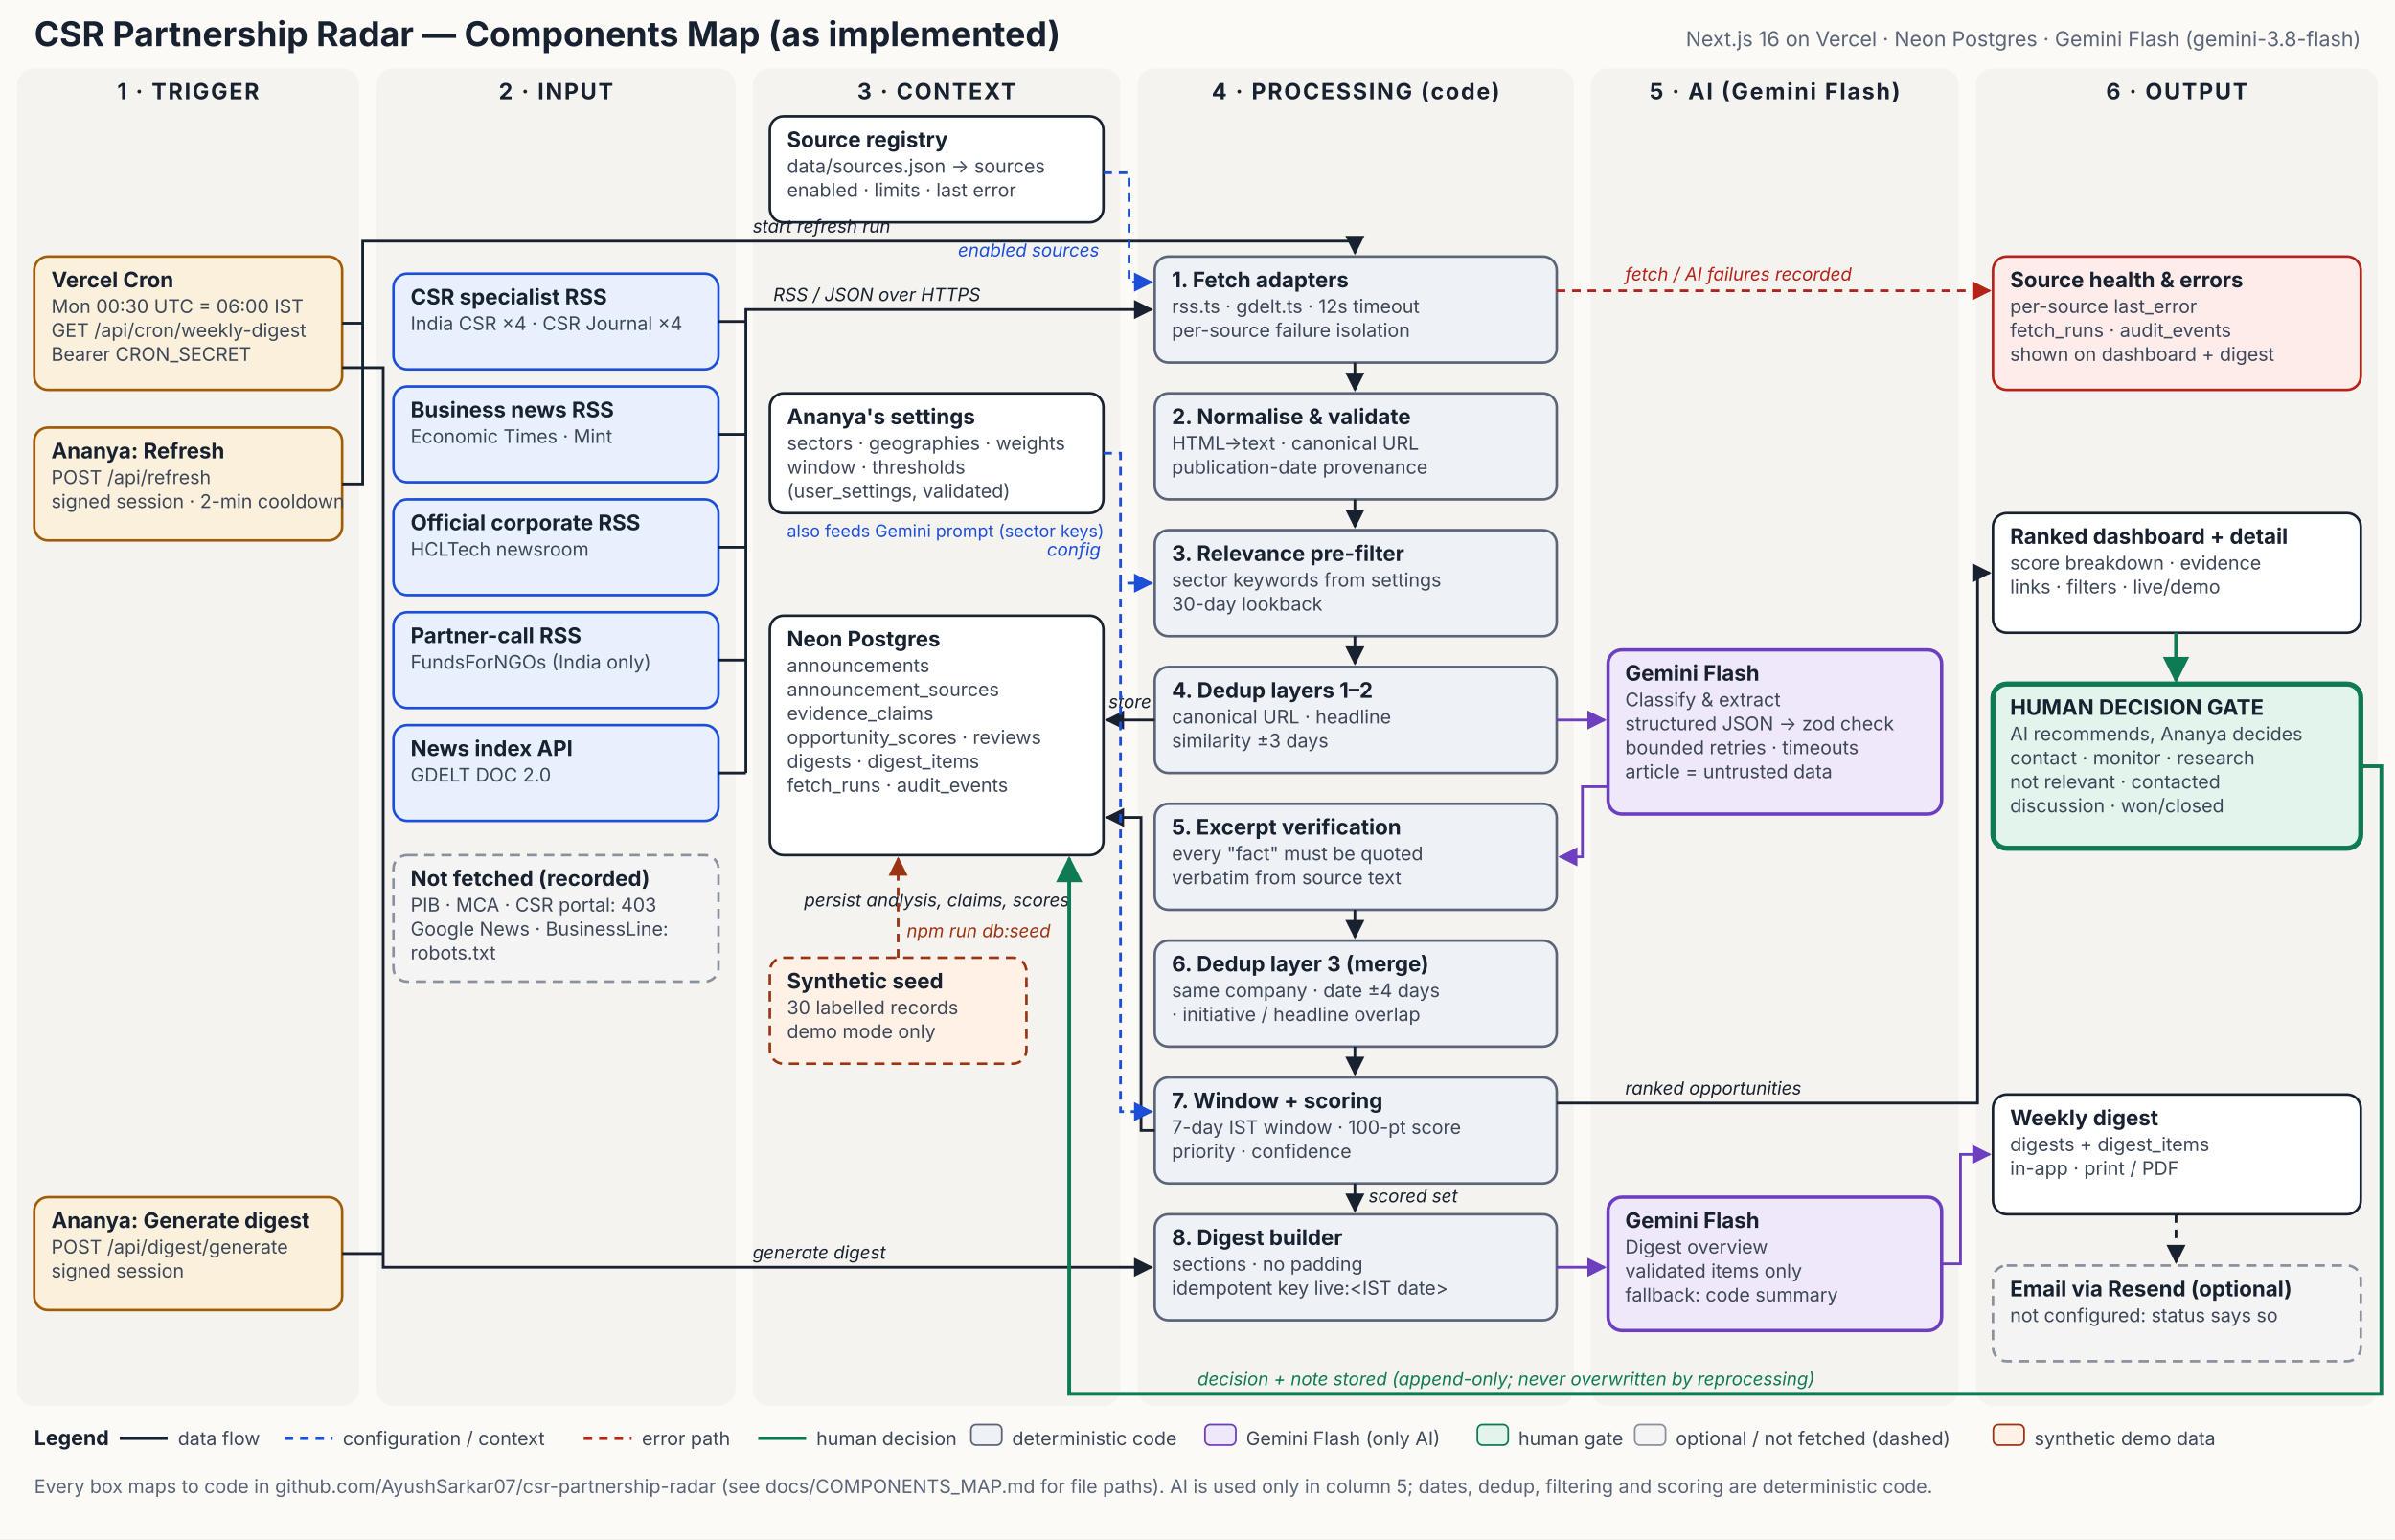
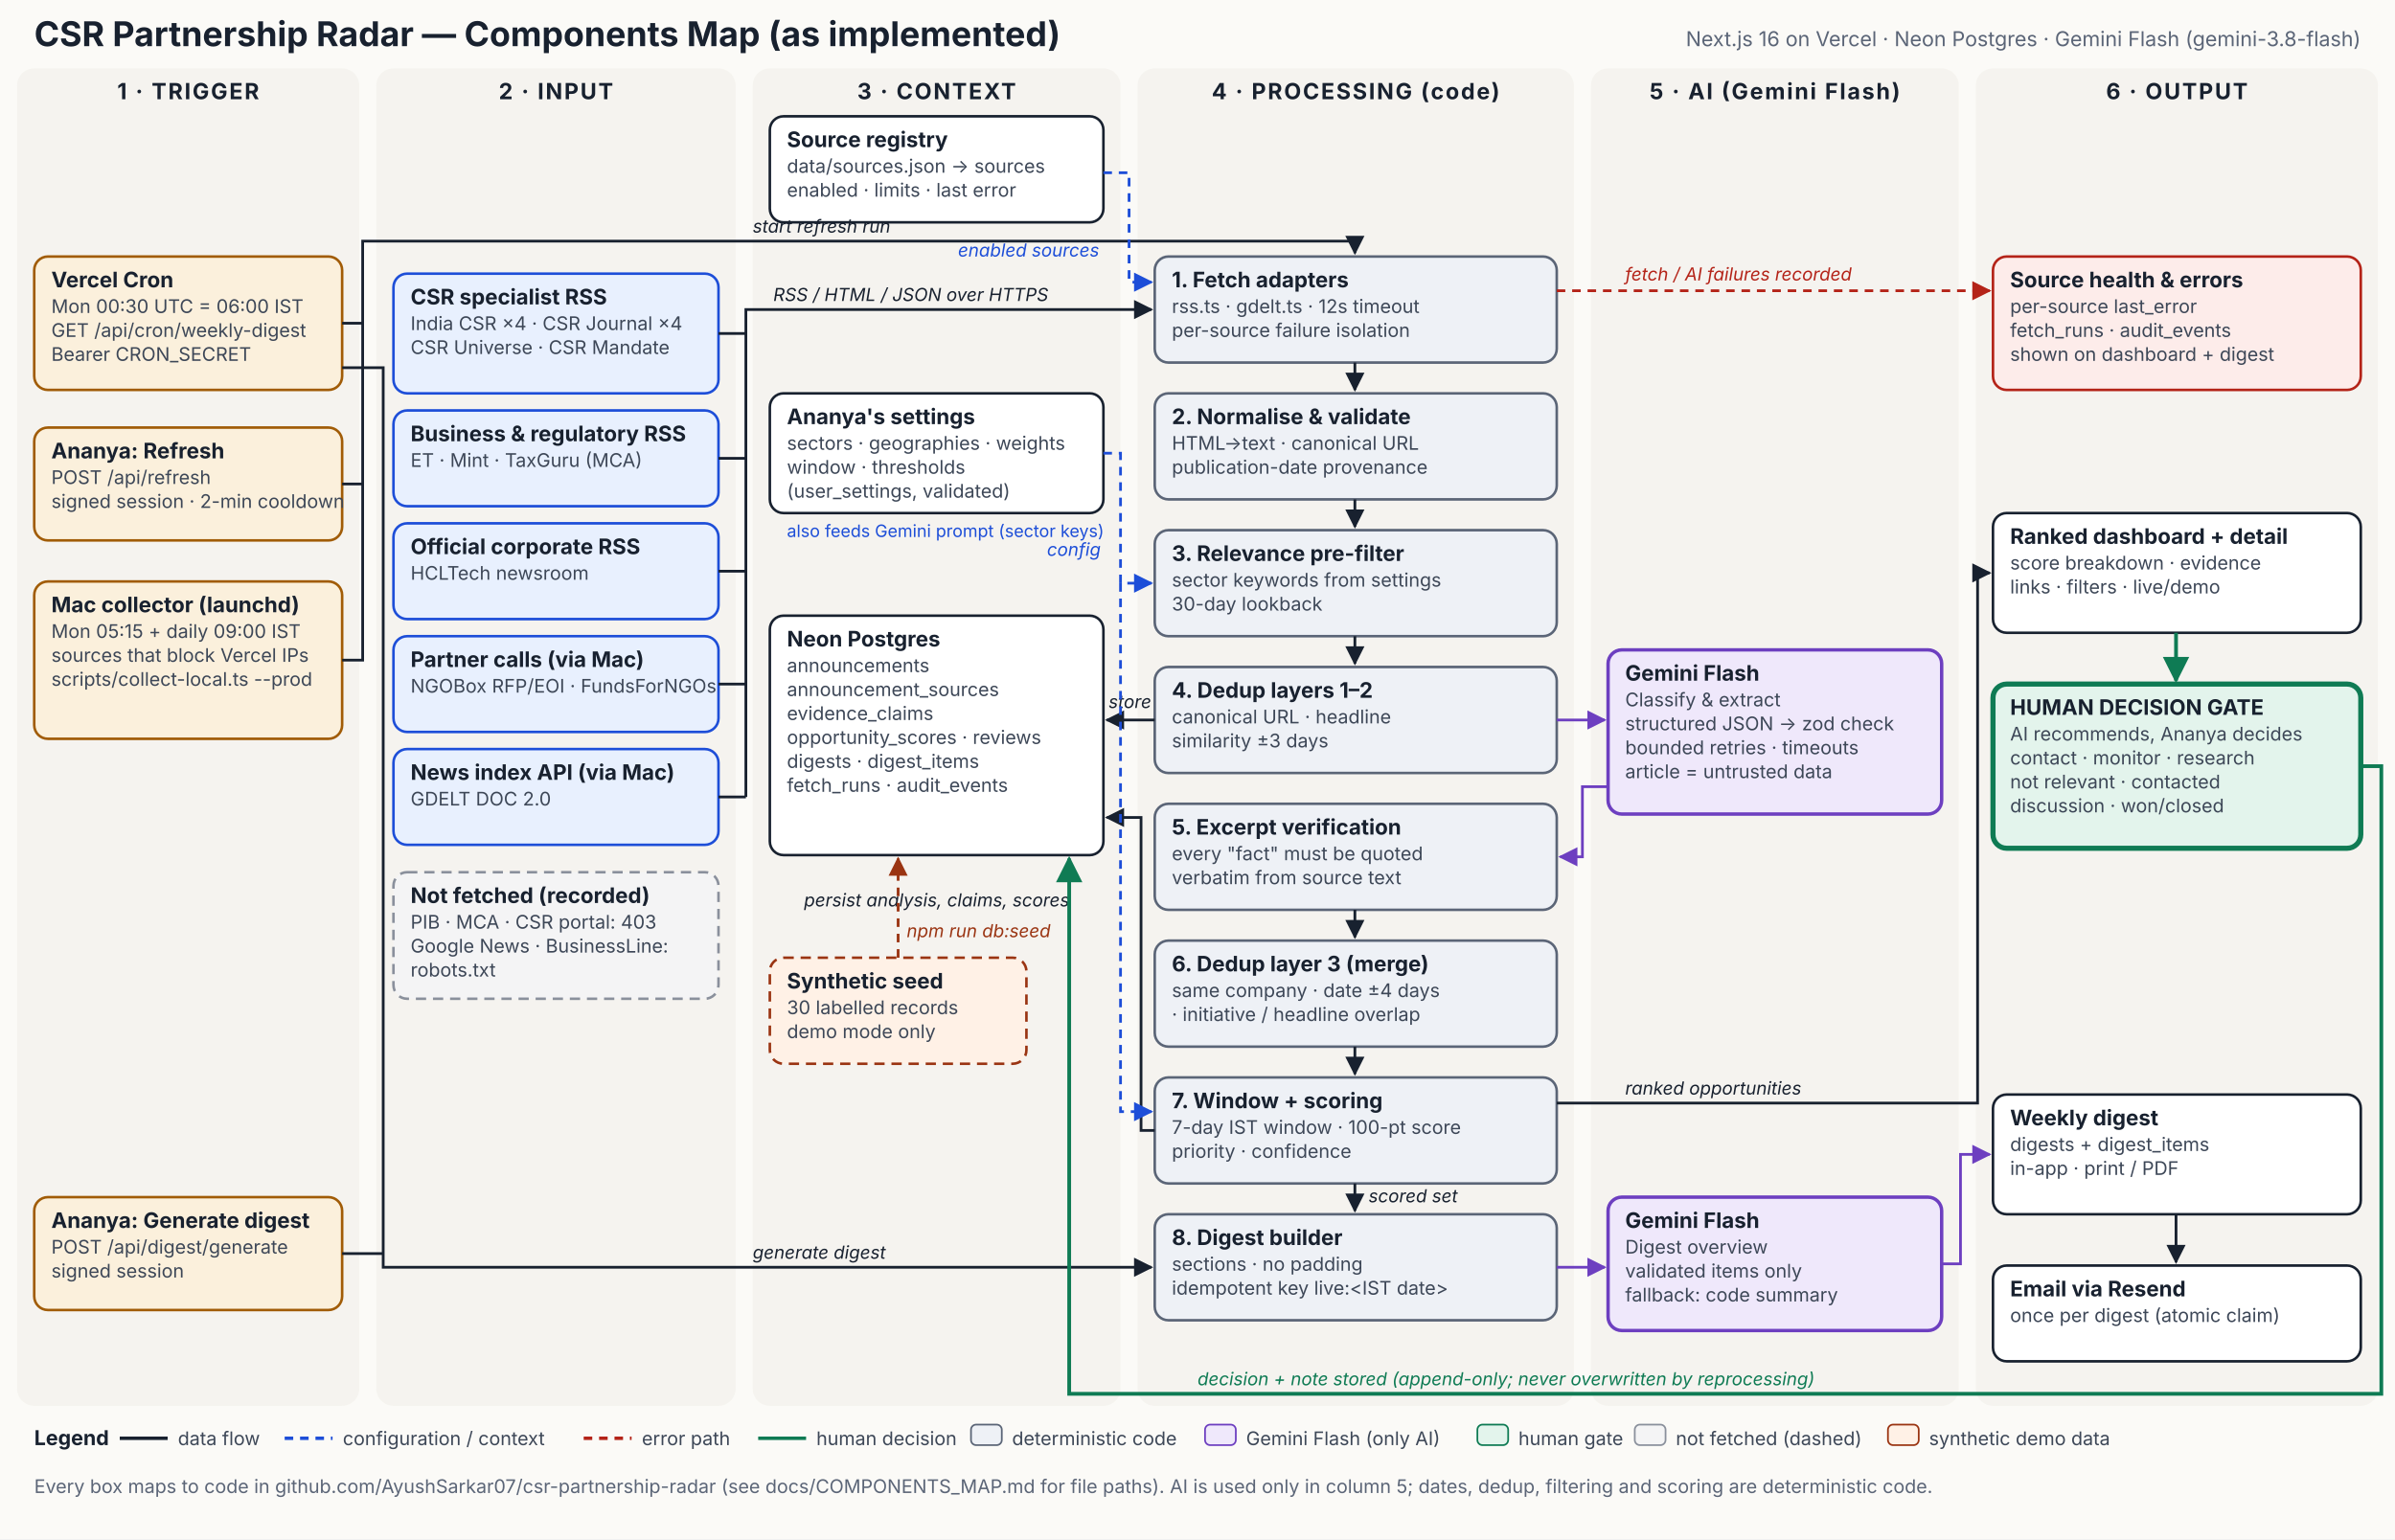
<svg xmlns="http://www.w3.org/2000/svg" viewBox="0 0 1400 900" width="1400" height="900" font-family="Inter, Helvetica, Arial, sans-serif">
  <defs>
    <marker id="a-dark" viewBox="0 0 10 10" refX="9" refY="5" markerWidth="7" markerHeight="7" orient="auto-start-reverse">
      <path d="M0,0 L10,5 L0,10 z" fill="#18212f" />
    </marker>
    <marker id="a-blue" viewBox="0 0 10 10" refX="9" refY="5" markerWidth="7" markerHeight="7" orient="auto-start-reverse">
      <path d="M0,0 L10,5 L0,10 z" fill="#1d4ed8" />
    </marker>
    <marker id="a-red" viewBox="0 0 10 10" refX="9" refY="5" markerWidth="7" markerHeight="7" orient="auto-start-reverse">
      <path d="M0,0 L10,5 L0,10 z" fill="#b42318" />
    </marker>
    <marker id="a-green" viewBox="0 0 10 10" refX="9" refY="5" markerWidth="7" markerHeight="7" orient="auto-start-reverse">
      <path d="M0,0 L10,5 L0,10 z" fill="#0f7b54" />
    </marker>
    <marker id="a-purple" viewBox="0 0 10 10" refX="9" refY="5" markerWidth="7" markerHeight="7" orient="auto-start-reverse">
      <path d="M0,0 L10,5 L0,10 z" fill="#6d3fc0" />
    </marker>
    <marker id="a-orange" viewBox="0 0 10 10" refX="9" refY="5" markerWidth="7" markerHeight="7" orient="auto-start-reverse">
      <path d="M0,0 L10,5 L0,10 z" fill="#9a3412" />
    </marker>
  </defs>
  <rect width="1400" height="900" fill="#fbfaf7" />
  <rect x="10" y="40" width="200" height="782" rx="10" fill="#f1efe9" opacity="0.6" />
  <text x="110.0" y="58" font-size="13" font-weight="700" fill="#18212f" text-anchor="middle" letter-spacing="1">1 · TRIGGER</text>
  <rect x="220" y="40" width="210" height="782" rx="10" fill="#f1efe9" opacity="0.6" />
  <text x="325.0" y="58" font-size="13" font-weight="700" fill="#18212f" text-anchor="middle" letter-spacing="1">2 · INPUT</text>
  <rect x="440" y="40" width="215" height="782" rx="10" fill="#f1efe9" opacity="0.6" />
  <text x="547.5" y="58" font-size="13" font-weight="700" fill="#18212f" text-anchor="middle" letter-spacing="1">3 · CONTEXT</text>
  <rect x="665" y="40" width="255" height="782" rx="10" fill="#f1efe9" opacity="0.6" />
  <text x="792.5" y="58" font-size="13" font-weight="700" fill="#18212f" text-anchor="middle" letter-spacing="1">4 · PROCESSING (code)</text>
  <rect x="930" y="40" width="215" height="782" rx="10" fill="#f1efe9" opacity="0.6" />
  <text x="1037.5" y="58" font-size="13" font-weight="700" fill="#18212f" text-anchor="middle" letter-spacing="1">5 · AI (Gemini Flash)</text>
  <rect x="1155" y="40" width="235" height="782" rx="10" fill="#f1efe9" opacity="0.6" />
  <text x="1272.5" y="58" font-size="13" font-weight="700" fill="#18212f" text-anchor="middle" letter-spacing="1">6 · OUTPUT</text>
  <text x="20" y="27" font-size="20" font-weight="700" fill="#18212f">CSR Partnership Radar — Components Map (as implemented)</text>
  <text x="1380" y="27" font-size="12" fill="#5b6577" text-anchor="end">Next.js 16 on Vercel · Neon Postgres · Gemini Flash (gemini-3.8-flash)</text>
  <rect x="20" y="150" width="180" height="78" rx="8" fill="#fbf0dc" stroke="#a15c07" stroke-width="1.5" />
  <text x="30" y="168" font-size="12.5" font-weight="700" fill="#18212f">Vercel Cron</text>
  <text x="30" y="183" font-size="11" font-weight="400" fill="#3d4757">Mon 00:30 UTC = 06:00 IST</text>
  <text x="30" y="197" font-size="11" font-weight="400" fill="#3d4757">GET /api/cron/weekly-digest</text>
  <text x="30" y="211" font-size="11" font-weight="400" fill="#3d4757">Bearer CRON_SECRET</text>
  <rect x="20" y="250" width="180" height="66" rx="8" fill="#fbf0dc" stroke="#a15c07" stroke-width="1.5" />
  <text x="30" y="268" font-size="12.5" font-weight="700" fill="#18212f">Ananya: Refresh</text>
  <text x="30" y="283" font-size="11" font-weight="400" fill="#3d4757">POST /api/refresh</text>
  <text x="30" y="297" font-size="11" font-weight="400" fill="#3d4757">signed session · 2-min cooldown</text>
+   <rect x="20" y="340" width="180" height="92" rx="8" fill="#fbf0dc" stroke="#a15c07" stroke-width="1.5" />
+   <text x="30" y="358" font-size="12.5" font-weight="700" fill="#18212f">Mac collector (launchd)</text>
+   <text x="30" y="373" font-size="11" font-weight="400" fill="#3d4757">Mon 05:15 + daily 09:00 IST</text>
+   <text x="30" y="387" font-size="11" font-weight="400" fill="#3d4757">sources that block Vercel IPs</text>
+   <text x="30" y="401" font-size="11" font-weight="400" fill="#3d4757">scripts/collect-local.ts --prod</text>
  <rect x="20" y="700" width="180" height="66" rx="8" fill="#fbf0dc" stroke="#a15c07" stroke-width="1.5" />
  <text x="30" y="718" font-size="12.5" font-weight="700" fill="#18212f">Ananya: Generate digest</text>
  <text x="30" y="733" font-size="11" font-weight="400" fill="#3d4757">POST /api/digest/generate</text>
  <text x="30" y="747" font-size="11" font-weight="400" fill="#3d4757">signed session</text>
-   <rect x="230" y="160" width="190" height="56" rx="8" fill="#e8f0fe" stroke="#1d4ed8" stroke-width="1.5" />
+   <rect x="230" y="160" width="190" height="70" rx="8" fill="#e8f0fe" stroke="#1d4ed8" stroke-width="1.5" />
  <text x="240" y="178" font-size="12.5" font-weight="700" fill="#18212f">CSR specialist RSS</text>
  <text x="240" y="193" font-size="11" font-weight="400" fill="#3d4757">India CSR ×4 · CSR Journal ×4</text>
-   <rect x="230" y="226" width="190" height="56" rx="8" fill="#e8f0fe" stroke="#1d4ed8" stroke-width="1.5" />
-   <text x="240" y="244" font-size="12.5" font-weight="700" fill="#18212f">Business news RSS</text>
-   <text x="240" y="259" font-size="11" font-weight="400" fill="#3d4757">Economic Times · Mint</text>
-   <rect x="230" y="292" width="190" height="56" rx="8" fill="#e8f0fe" stroke="#1d4ed8" stroke-width="1.5" />
-   <text x="240" y="310" font-size="12.5" font-weight="700" fill="#18212f">Official corporate RSS</text>
-   <text x="240" y="325" font-size="11" font-weight="400" fill="#3d4757">HCLTech newsroom</text>
-   <rect x="230" y="358" width="190" height="56" rx="8" fill="#e8f0fe" stroke="#1d4ed8" stroke-width="1.5" />
-   <text x="240" y="376" font-size="12.5" font-weight="700" fill="#18212f">Partner-call RSS</text>
-   <text x="240" y="391" font-size="11" font-weight="400" fill="#3d4757">FundsForNGOs (India only)</text>
-   <rect x="230" y="424" width="190" height="56" rx="8" fill="#e8f0fe" stroke="#1d4ed8" stroke-width="1.5" />
-   <text x="240" y="442" font-size="12.5" font-weight="700" fill="#18212f">News index API</text>
-   <text x="240" y="457" font-size="11" font-weight="400" fill="#3d4757">GDELT DOC 2.0</text>
-   <rect x="230" y="500" width="190" height="74" rx="8" fill="#f4f4f5" stroke="#8a909c" stroke-width="1.5" stroke-dasharray="6 4" />
-   <text x="240" y="518" font-size="12.5" font-weight="700" fill="#18212f">Not fetched (recorded)</text>
-   <text x="240" y="533" font-size="11" font-weight="400" fill="#3d4757">PIB · MCA · CSR portal: 403</text>
-   <text x="240" y="547" font-size="11" font-weight="400" fill="#3d4757">Google News · BusinessLine:</text>
-   <text x="240" y="561" font-size="11" font-weight="400" fill="#3d4757">robots.txt</text>
+   <text x="240" y="207" font-size="11" font-weight="400" fill="#3d4757">CSR Universe · CSR Mandate</text>
+   <rect x="230" y="240" width="190" height="56" rx="8" fill="#e8f0fe" stroke="#1d4ed8" stroke-width="1.5" />
+   <text x="240" y="258" font-size="12.5" font-weight="700" fill="#18212f">Business &amp; regulatory RSS</text>
+   <text x="240" y="273" font-size="11" font-weight="400" fill="#3d4757">ET · Mint · TaxGuru (MCA)</text>
+   <rect x="230" y="306" width="190" height="56" rx="8" fill="#e8f0fe" stroke="#1d4ed8" stroke-width="1.5" />
+   <text x="240" y="324" font-size="12.5" font-weight="700" fill="#18212f">Official corporate RSS</text>
+   <text x="240" y="339" font-size="11" font-weight="400" fill="#3d4757">HCLTech newsroom</text>
+   <rect x="230" y="372" width="190" height="56" rx="8" fill="#e8f0fe" stroke="#1d4ed8" stroke-width="1.5" />
+   <text x="240" y="390" font-size="12.5" font-weight="700" fill="#18212f">Partner calls (via Mac)</text>
+   <text x="240" y="405" font-size="11" font-weight="400" fill="#3d4757">NGOBox RFP/EOI · FundsForNGOs</text>
+   <rect x="230" y="438" width="190" height="56" rx="8" fill="#e8f0fe" stroke="#1d4ed8" stroke-width="1.5" />
+   <text x="240" y="456" font-size="12.5" font-weight="700" fill="#18212f">News index API (via Mac)</text>
+   <text x="240" y="471" font-size="11" font-weight="400" fill="#3d4757">GDELT DOC 2.0</text>
+   <rect x="230" y="510" width="190" height="74" rx="8" fill="#f4f4f5" stroke="#8a909c" stroke-width="1.5" stroke-dasharray="6 4" />
+   <text x="240" y="528" font-size="12.5" font-weight="700" fill="#18212f">Not fetched (recorded)</text>
+   <text x="240" y="543" font-size="11" font-weight="400" fill="#3d4757">PIB · MCA · CSR portal: 403</text>
+   <text x="240" y="557" font-size="11" font-weight="400" fill="#3d4757">Google News · BusinessLine:</text>
+   <text x="240" y="571" font-size="11" font-weight="400" fill="#3d4757">robots.txt</text>
  <rect x="450" y="68" width="195" height="62" rx="8" fill="#ffffff" stroke="#18212f" stroke-width="1.5" />
  <text x="460" y="86" font-size="12.5" font-weight="700" fill="#18212f">Source registry</text>
  <text x="460" y="101" font-size="11" font-weight="400" fill="#3d4757">data/sources.json → sources</text>
  <text x="460" y="115" font-size="11" font-weight="400" fill="#3d4757">enabled · limits · last error</text>
  <rect x="450" y="230" width="195" height="70" rx="8" fill="#ffffff" stroke="#18212f" stroke-width="1.5" />
  <text x="460" y="248" font-size="12.5" font-weight="700" fill="#18212f">Ananya's settings</text>
  <text x="460" y="263" font-size="11" font-weight="400" fill="#3d4757">sectors · geographies · weights</text>
  <text x="460" y="277" font-size="11" font-weight="400" fill="#3d4757">window · thresholds</text>
  <text x="460" y="291" font-size="11" font-weight="400" fill="#3d4757">(user_settings, validated)</text>
  <rect x="450" y="360" width="195" height="140" rx="8" fill="#ffffff" stroke="#18212f" stroke-width="1.5" />
  <text x="460" y="378" font-size="12.5" font-weight="700" fill="#18212f">Neon Postgres</text>
  <text x="460" y="393" font-size="11" font-weight="400" fill="#3d4757">announcements</text>
  <text x="460" y="407" font-size="11" font-weight="400" fill="#3d4757">announcement_sources</text>
  <text x="460" y="421" font-size="11" font-weight="400" fill="#3d4757">evidence_claims</text>
  <text x="460" y="435" font-size="11" font-weight="400" fill="#3d4757">opportunity_scores · reviews</text>
  <text x="460" y="449" font-size="11" font-weight="400" fill="#3d4757">digests · digest_items</text>
  <text x="460" y="463" font-size="11" font-weight="400" fill="#3d4757">fetch_runs · audit_events</text>
  <rect x="450" y="560" width="150" height="62" rx="8" fill="#fff1e6" stroke="#9a3412" stroke-width="1.5" stroke-dasharray="6 4" />
  <text x="460" y="578" font-size="12.5" font-weight="700" fill="#18212f">Synthetic seed</text>
  <text x="460" y="593" font-size="11" font-weight="400" fill="#3d4757">30 labelled records</text>
  <text x="460" y="607" font-size="11" font-weight="400" fill="#3d4757">demo mode only</text>
  <rect x="675" y="150" width="235" height="62" rx="8" fill="#eef1f6" stroke="#5b6577" stroke-width="1.5" />
  <text x="685" y="168" font-size="12.5" font-weight="700" fill="#18212f">1. Fetch adapters</text>
  <text x="685" y="183" font-size="11" font-weight="400" fill="#3d4757">rss.ts · gdelt.ts · 12s timeout</text>
  <text x="685" y="197" font-size="11" font-weight="400" fill="#3d4757">per-source failure isolation</text>
  <rect x="675" y="230" width="235" height="62" rx="8" fill="#eef1f6" stroke="#5b6577" stroke-width="1.5" />
  <text x="685" y="248" font-size="12.5" font-weight="700" fill="#18212f">2. Normalise &amp; validate</text>
  <text x="685" y="263" font-size="11" font-weight="400" fill="#3d4757">HTML→text · canonical URL</text>
  <text x="685" y="277" font-size="11" font-weight="400" fill="#3d4757">publication-date provenance</text>
  <rect x="675" y="310" width="235" height="62" rx="8" fill="#eef1f6" stroke="#5b6577" stroke-width="1.5" />
  <text x="685" y="328" font-size="12.5" font-weight="700" fill="#18212f">3. Relevance pre-filter</text>
  <text x="685" y="343" font-size="11" font-weight="400" fill="#3d4757">sector keywords from settings</text>
  <text x="685" y="357" font-size="11" font-weight="400" fill="#3d4757">30-day lookback</text>
  <rect x="675" y="390" width="235" height="62" rx="8" fill="#eef1f6" stroke="#5b6577" stroke-width="1.5" />
  <text x="685" y="408" font-size="12.5" font-weight="700" fill="#18212f">4. Dedup layers 1–2</text>
  <text x="685" y="423" font-size="11" font-weight="400" fill="#3d4757">canonical URL · headline</text>
  <text x="685" y="437" font-size="11" font-weight="400" fill="#3d4757">similarity ±3 days</text>
  <rect x="675" y="470" width="235" height="62" rx="8" fill="#eef1f6" stroke="#5b6577" stroke-width="1.5" />
  <text x="685" y="488" font-size="12.5" font-weight="700" fill="#18212f">5. Excerpt verification</text>
  <text x="685" y="503" font-size="11" font-weight="400" fill="#3d4757">every "fact" must be quoted</text>
  <text x="685" y="517" font-size="11" font-weight="400" fill="#3d4757">verbatim from source text</text>
  <rect x="675" y="550" width="235" height="62" rx="8" fill="#eef1f6" stroke="#5b6577" stroke-width="1.5" />
  <text x="685" y="568" font-size="12.5" font-weight="700" fill="#18212f">6. Dedup layer 3 (merge)</text>
  <text x="685" y="583" font-size="11" font-weight="400" fill="#3d4757">same company · date ±4 days</text>
  <text x="685" y="597" font-size="11" font-weight="400" fill="#3d4757">· initiative / headline overlap</text>
  <rect x="675" y="630" width="235" height="62" rx="8" fill="#eef1f6" stroke="#5b6577" stroke-width="1.5" />
  <text x="685" y="648" font-size="12.5" font-weight="700" fill="#18212f">7. Window + scoring</text>
  <text x="685" y="663" font-size="11" font-weight="400" fill="#3d4757">7-day IST window · 100-pt score</text>
  <text x="685" y="677" font-size="11" font-weight="400" fill="#3d4757">priority · confidence</text>
  <rect x="675" y="710" width="235" height="62" rx="8" fill="#eef1f6" stroke="#5b6577" stroke-width="1.5" />
  <text x="685" y="728" font-size="12.5" font-weight="700" fill="#18212f">8. Digest builder</text>
  <text x="685" y="743" font-size="11" font-weight="400" fill="#3d4757">sections · no padding</text>
  <text x="685" y="757" font-size="11" font-weight="400" fill="#3d4757">idempotent key live:&lt;IST date&gt;</text>
  <rect x="940" y="380" width="195" height="96" rx="8" fill="#efe8fb" stroke="#6d3fc0" stroke-width="2" />
  <text x="950" y="398" font-size="12.5" font-weight="700" fill="#18212f">Gemini Flash</text>
  <text x="950" y="413" font-size="11" font-weight="400" fill="#3d4757">Classify &amp; extract</text>
  <text x="950" y="427" font-size="11" font-weight="400" fill="#3d4757">structured JSON → zod check</text>
  <text x="950" y="441" font-size="11" font-weight="400" fill="#3d4757">bounded retries · timeouts</text>
  <text x="950" y="455" font-size="11" font-weight="400" fill="#3d4757">article = untrusted data</text>
  <rect x="940" y="700" width="195" height="78" rx="8" fill="#efe8fb" stroke="#6d3fc0" stroke-width="2" />
  <text x="950" y="718" font-size="12.5" font-weight="700" fill="#18212f">Gemini Flash</text>
  <text x="950" y="733" font-size="11" font-weight="400" fill="#3d4757">Digest overview</text>
  <text x="950" y="747" font-size="11" font-weight="400" fill="#3d4757">validated items only</text>
  <text x="950" y="761" font-size="11" font-weight="400" fill="#3d4757">fallback: code summary</text>
  <rect x="1165" y="150" width="215" height="78" rx="8" fill="#fdecea" stroke="#b42318" stroke-width="1.5" />
  <text x="1175" y="168" font-size="12.5" font-weight="700" fill="#18212f">Source health &amp; errors</text>
  <text x="1175" y="183" font-size="11" font-weight="400" fill="#3d4757">per-source last_error</text>
  <text x="1175" y="197" font-size="11" font-weight="400" fill="#3d4757">fetch_runs · audit_events</text>
  <text x="1175" y="211" font-size="11" font-weight="400" fill="#3d4757">shown on dashboard + digest</text>
  <rect x="1165" y="300" width="215" height="70" rx="8" fill="#ffffff" stroke="#18212f" stroke-width="1.5" />
  <text x="1175" y="318" font-size="12.5" font-weight="700" fill="#18212f">Ranked dashboard + detail</text>
  <text x="1175" y="333" font-size="11" font-weight="400" fill="#3d4757">score breakdown · evidence</text>
  <text x="1175" y="347" font-size="11" font-weight="400" fill="#3d4757">links · filters · live/demo</text>
  <rect x="1165" y="400" width="215" height="96" rx="8" fill="#e3f4ec" stroke="#0f7b54" stroke-width="3" />
  <text x="1175" y="418" font-size="12.5" font-weight="700" fill="#18212f">HUMAN DECISION GATE</text>
  <text x="1175" y="433" font-size="11" font-weight="400" fill="#3d4757">AI recommends, Ananya decides</text>
  <text x="1175" y="447" font-size="11" font-weight="400" fill="#3d4757">contact · monitor · research</text>
  <text x="1175" y="461" font-size="11" font-weight="400" fill="#3d4757">not relevant · contacted</text>
  <text x="1175" y="475" font-size="11" font-weight="400" fill="#3d4757">discussion · won/closed</text>
  <rect x="1165" y="640" width="215" height="70" rx="8" fill="#ffffff" stroke="#18212f" stroke-width="1.5" />
  <text x="1175" y="658" font-size="12.5" font-weight="700" fill="#18212f">Weekly digest</text>
  <text x="1175" y="673" font-size="11" font-weight="400" fill="#3d4757">digests + digest_items</text>
  <text x="1175" y="687" font-size="11" font-weight="400" fill="#3d4757">in-app · print / PDF</text>
-   <rect x="1165" y="740" width="215" height="56" rx="8" fill="#f4f4f5" stroke="#8a909c" stroke-width="1.5" stroke-dasharray="6 4" />
-   <text x="1175" y="758" font-size="12.5" font-weight="700" fill="#18212f">Email via Resend (optional)</text>
-   <text x="1175" y="773" font-size="11" font-weight="400" fill="#3d4757">not configured: status says so</text>
+   <rect x="1165" y="740" width="215" height="56" rx="8" fill="#ffffff" stroke="#18212f" stroke-width="1.5" />
+   <text x="1175" y="758" font-size="12.5" font-weight="700" fill="#18212f">Email via Resend</text>
+   <text x="1175" y="773" font-size="11" font-weight="400" fill="#3d4757">once per digest (atomic claim)</text>
  <path d="M200,189 H212 V141 H792 V148" fill="none" stroke="#18212f" stroke-width="1.6" marker-end="url(#a-dark)" />
  <text x="440" y="136" font-size="10.5" fill="#18212f" font-style="italic">start refresh run</text>
  <path d="M200,283 H212 V189" fill="none" stroke="#18212f" stroke-width="1.6" />
+   <path d="M200,386 H212 V283" fill="none" stroke="#18212f" stroke-width="1.6" />
  <path d="M200,215 H224 V741 H673" fill="none" stroke="#18212f" stroke-width="1.6" marker-end="url(#a-dark)" />
  <text x="440" y="736" font-size="10.5" fill="#18212f" font-style="italic">generate digest</text>
  <path d="M200,733 H224" fill="none" stroke="#18212f" stroke-width="1.6" />
-   <path d="M420,188 H436" fill="none" stroke="#18212f" stroke-width="1.6" />
-   <path d="M420,254 H436" fill="none" stroke="#18212f" stroke-width="1.6" />
-   <path d="M420,320 H436" fill="none" stroke="#18212f" stroke-width="1.6" />
-   <path d="M420,386 H436" fill="none" stroke="#18212f" stroke-width="1.6" />
-   <path d="M420,452 H436" fill="none" stroke="#18212f" stroke-width="1.6" />
-   <path d="M436,452 V181 H673" fill="none" stroke="#18212f" stroke-width="1.6" marker-end="url(#a-dark)" />
-   <text x="452" y="176" font-size="10.5" fill="#18212f" font-style="italic">RSS / JSON over HTTPS</text>
+   <path d="M420,195 H436" fill="none" stroke="#18212f" stroke-width="1.6" />
+   <path d="M420,268 H436" fill="none" stroke="#18212f" stroke-width="1.6" />
+   <path d="M420,334 H436" fill="none" stroke="#18212f" stroke-width="1.6" />
+   <path d="M420,400 H436" fill="none" stroke="#18212f" stroke-width="1.6" />
+   <path d="M420,466 H436" fill="none" stroke="#18212f" stroke-width="1.6" />
+   <path d="M436,466 V181 H673" fill="none" stroke="#18212f" stroke-width="1.6" marker-end="url(#a-dark)" />
+   <text x="452" y="176" font-size="10.5" fill="#18212f" font-style="italic">RSS / HTML / JSON over HTTPS</text>
  <path d="M645,101 H660 V165 H673" fill="none" stroke="#1d4ed8" stroke-width="1.6" stroke-dasharray="5 4" marker-end="url(#a-blue)" />
  <text x="560" y="150" font-size="10.5" fill="#1d4ed8" font-style="italic">enabled sources</text>
  <path d="M792,212 V228" fill="none" stroke="#18212f" stroke-width="1.6" marker-end="url(#a-dark)" />
  <path d="M792,292 V308" fill="none" stroke="#18212f" stroke-width="1.6" marker-end="url(#a-dark)" />
  <path d="M792,372 V388" fill="none" stroke="#18212f" stroke-width="1.6" marker-end="url(#a-dark)" />
  <path d="M910,421 H938" fill="none" stroke="#6d3fc0" stroke-width="1.6" marker-end="url(#a-purple)" />
  <path d="M940,460 H925 V501 H912" fill="none" stroke="#6d3fc0" stroke-width="1.6" marker-end="url(#a-purple)" />
  <path d="M792,532 V548" fill="none" stroke="#18212f" stroke-width="1.6" marker-end="url(#a-dark)" />
  <path d="M792,612 V628" fill="none" stroke="#18212f" stroke-width="1.6" marker-end="url(#a-dark)" />
  <path d="M792,692 V708" fill="none" stroke="#18212f" stroke-width="1.6" marker-end="url(#a-dark)" />
  <text x="800" y="703" font-size="10.5" fill="#18212f" font-style="italic">scored set</text>
  <path d="M675,421 H647" fill="none" stroke="#18212f" stroke-width="1.6" marker-end="url(#a-dark)" />
  <text x="648" y="414" font-size="10.5" fill="#18212f" font-style="italic">store</text>
  <path d="M675,661 H667 V478 H647" fill="none" stroke="#18212f" stroke-width="1.6" marker-end="url(#a-dark)" />
  <text x="470" y="530" font-size="10.5" fill="#18212f" font-style="italic">persist analysis, claims, scores</text>
  <path d="M645,265 H655 V341 H673" fill="none" stroke="#1d4ed8" stroke-width="1.6" stroke-dasharray="5 4" marker-end="url(#a-blue)" />
  <text x="612" y="325" font-size="10.5" fill="#1d4ed8" font-style="italic">config</text>
  <path d="M655,341 V650 H673" fill="none" stroke="#1d4ed8" stroke-width="1.6" stroke-dasharray="5 4" marker-end="url(#a-blue)" />
  <text x="460" y="314" font-size="10" fill="#1d4ed8">also feeds Gemini prompt (sector keys)</text>
  <path d="M525,560 V502" fill="none" stroke="#9a3412" stroke-width="1.6" stroke-dasharray="5 4" marker-end="url(#a-orange)" />
  <text x="530" y="548" font-size="10.5" fill="#9a3412" font-style="italic">npm run db:seed</text>
  <path d="M910,645 H1156 V335 H1163" fill="none" stroke="#18212f" stroke-width="1.6" marker-end="url(#a-dark)" />
  <text x="950" y="640" font-size="10.5" fill="#18212f" font-style="italic">ranked opportunities</text>
  <path d="M910,741 H938" fill="none" stroke="#6d3fc0" stroke-width="1.6" marker-end="url(#a-purple)" />
  <path d="M1135,739 H1146 V675 H1163" fill="none" stroke="#6d3fc0" stroke-width="1.6" marker-end="url(#a-purple)" />
  <path d="M1272,370 V398" fill="none" stroke="#0f7b54" stroke-width="2.2" marker-end="url(#a-green)" />
-   <path d="M1272,710 V738" fill="none" stroke="#18212f" stroke-width="1.6" stroke-dasharray="5 4" marker-end="url(#a-dark)" />
+   <path d="M1272,710 V738" fill="none" stroke="#18212f" stroke-width="1.6" marker-end="url(#a-dark)" />
  <path d="M1380,448 H1392 V815 H625 V502" fill="none" stroke="#0f7b54" stroke-width="2.2" marker-end="url(#a-green)" />
  <text x="700" y="810" font-size="10.5" fill="#0f7b54" font-style="italic">decision + note stored (append-only; never overwritten by reprocessing)</text>
  <path d="M910,170 H1163" fill="none" stroke="#b42318" stroke-width="1.6" stroke-dasharray="5 4" marker-end="url(#a-red)" />
  <text x="950" y="164" font-size="10.5" fill="#b42318" font-style="italic">fetch / AI failures recorded</text>
  <text x="20" y="845" font-size="12" font-weight="700" fill="#18212f">Legend</text>
  <line x1="70" y1="841" x2="98" y2="841" stroke="#18212f" stroke-width="2" />
  <text x="104" y="845" font-size="11" fill="#3d4757">data flow</text>
  <line x1="166.4" y1="841" x2="194.4" y2="841" stroke="#1d4ed8" stroke-width="2" stroke-dasharray="5 4" />
  <text x="200.4" y="845" font-size="11" fill="#3d4757">configuration / context</text>
  <line x1="341.2" y1="841" x2="369.2" y2="841" stroke="#b42318" stroke-width="2" stroke-dasharray="5 4" />
  <text x="375.2" y="845" font-size="11" fill="#3d4757">error path</text>
  <line x1="443.2" y1="841" x2="471.2" y2="841" stroke="#0f7b54" stroke-width="2" />
  <text x="477.2" y="845" font-size="11" fill="#3d4757">human decision</text>
  <rect x="567.6" y="833" width="18" height="12" rx="3" fill="#eef1f6" stroke="#5b6577" />
  <text x="591.6" y="845" font-size="11" fill="#3d4757">deterministic code</text>
  <rect x="704.4" y="833" width="18" height="12" rx="3" fill="#efe8fb" stroke="#6d3fc0" />
  <text x="728.4" y="845" font-size="11" fill="#3d4757">Gemini Flash (only AI)</text>
  <rect x="863.6" y="833" width="18" height="12" rx="3" fill="#e3f4ec" stroke="#0f7b54" />
  <text x="887.6" y="845" font-size="11" fill="#3d4757">human gate</text>
  <rect x="955.6" y="833" width="18" height="12" rx="3" fill="#f4f4f5" stroke="#8a909c" />
-   <text x="979.6" y="845" font-size="11" fill="#3d4757">optional / not fetched (dashed)</text>
-   <rect x="1165.2" y="833" width="18" height="12" rx="3" fill="#fff1e6" stroke="#9a3412" />
-   <text x="1189.2" y="845" font-size="11" fill="#3d4757">synthetic demo data</text>
+   <text x="979.6" y="845" font-size="11" fill="#3d4757">not fetched (dashed)</text>
+   <rect x="1103.6" y="833" width="18" height="12" rx="3" fill="#fff1e6" stroke="#9a3412" />
+   <text x="1127.6" y="845" font-size="11" fill="#3d4757">synthetic demo data</text>
  <text x="20" y="873" font-size="11" fill="#5b6577">Every box maps to code in github.com/AyushSarkar07/csr-partnership-radar (see docs/COMPONENTS_MAP.md for file paths). AI is used only in column 5; dates, dedup, filtering and scoring are deterministic code.</text>
</svg>
